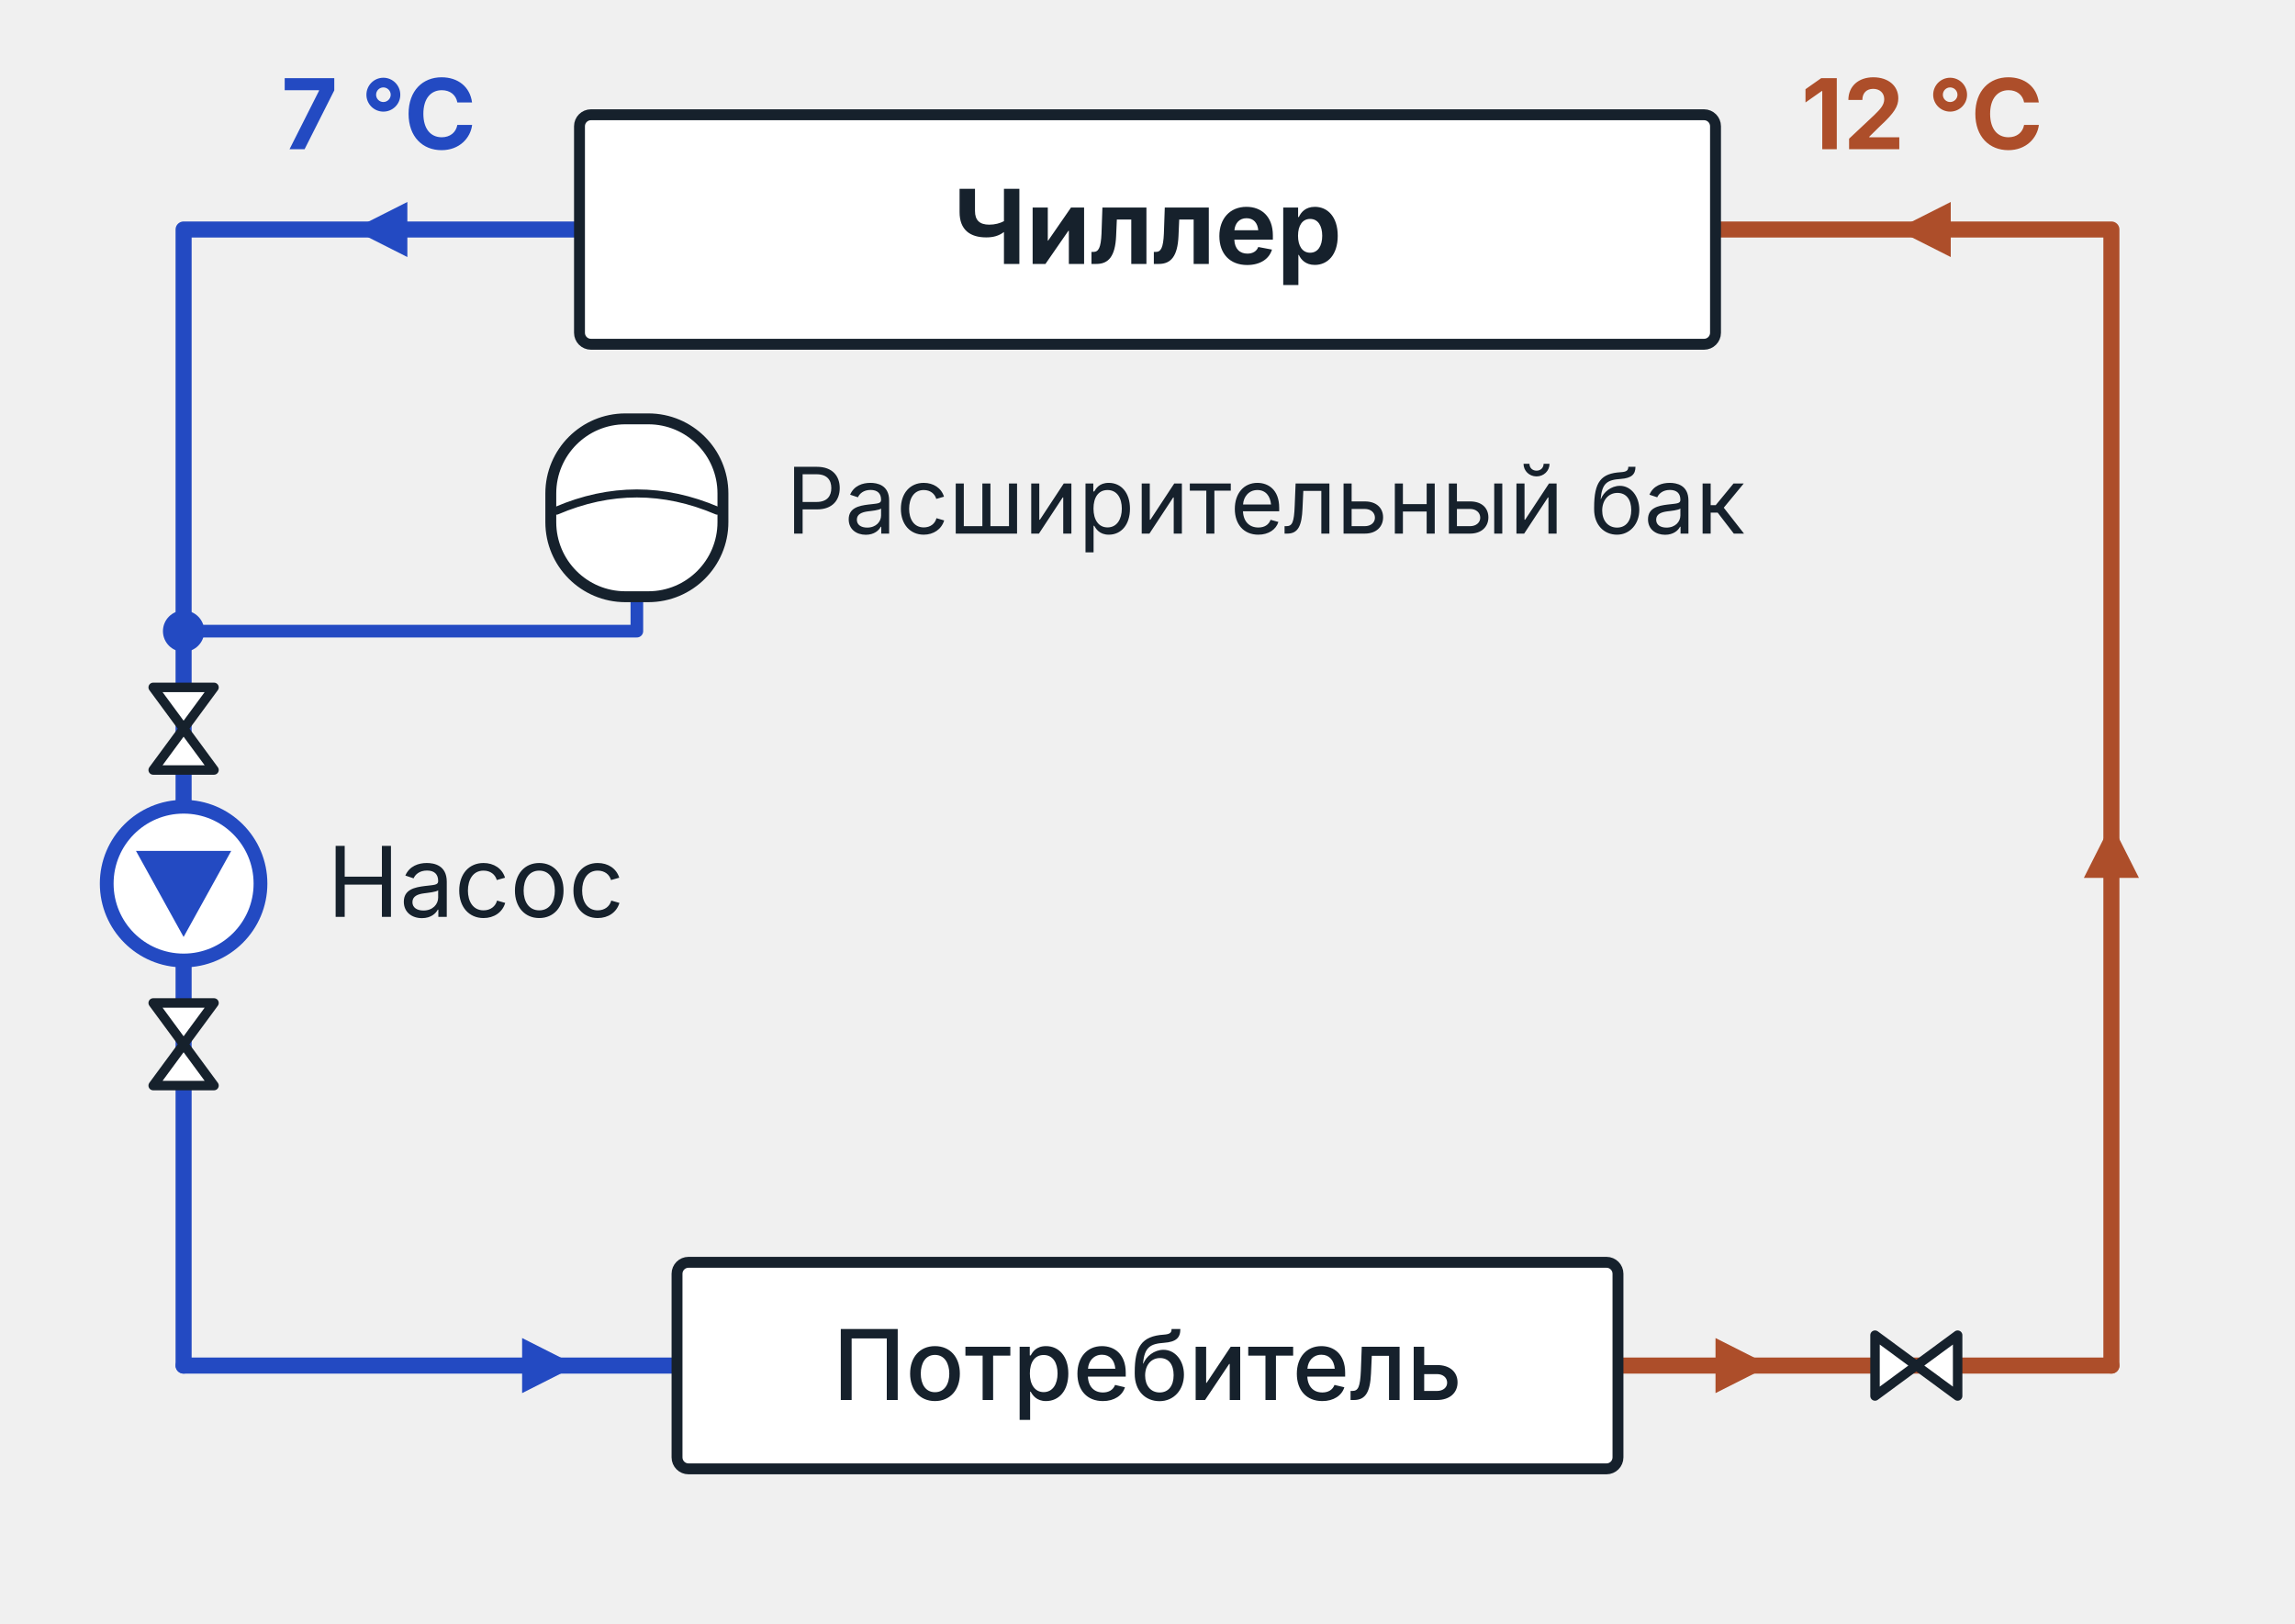
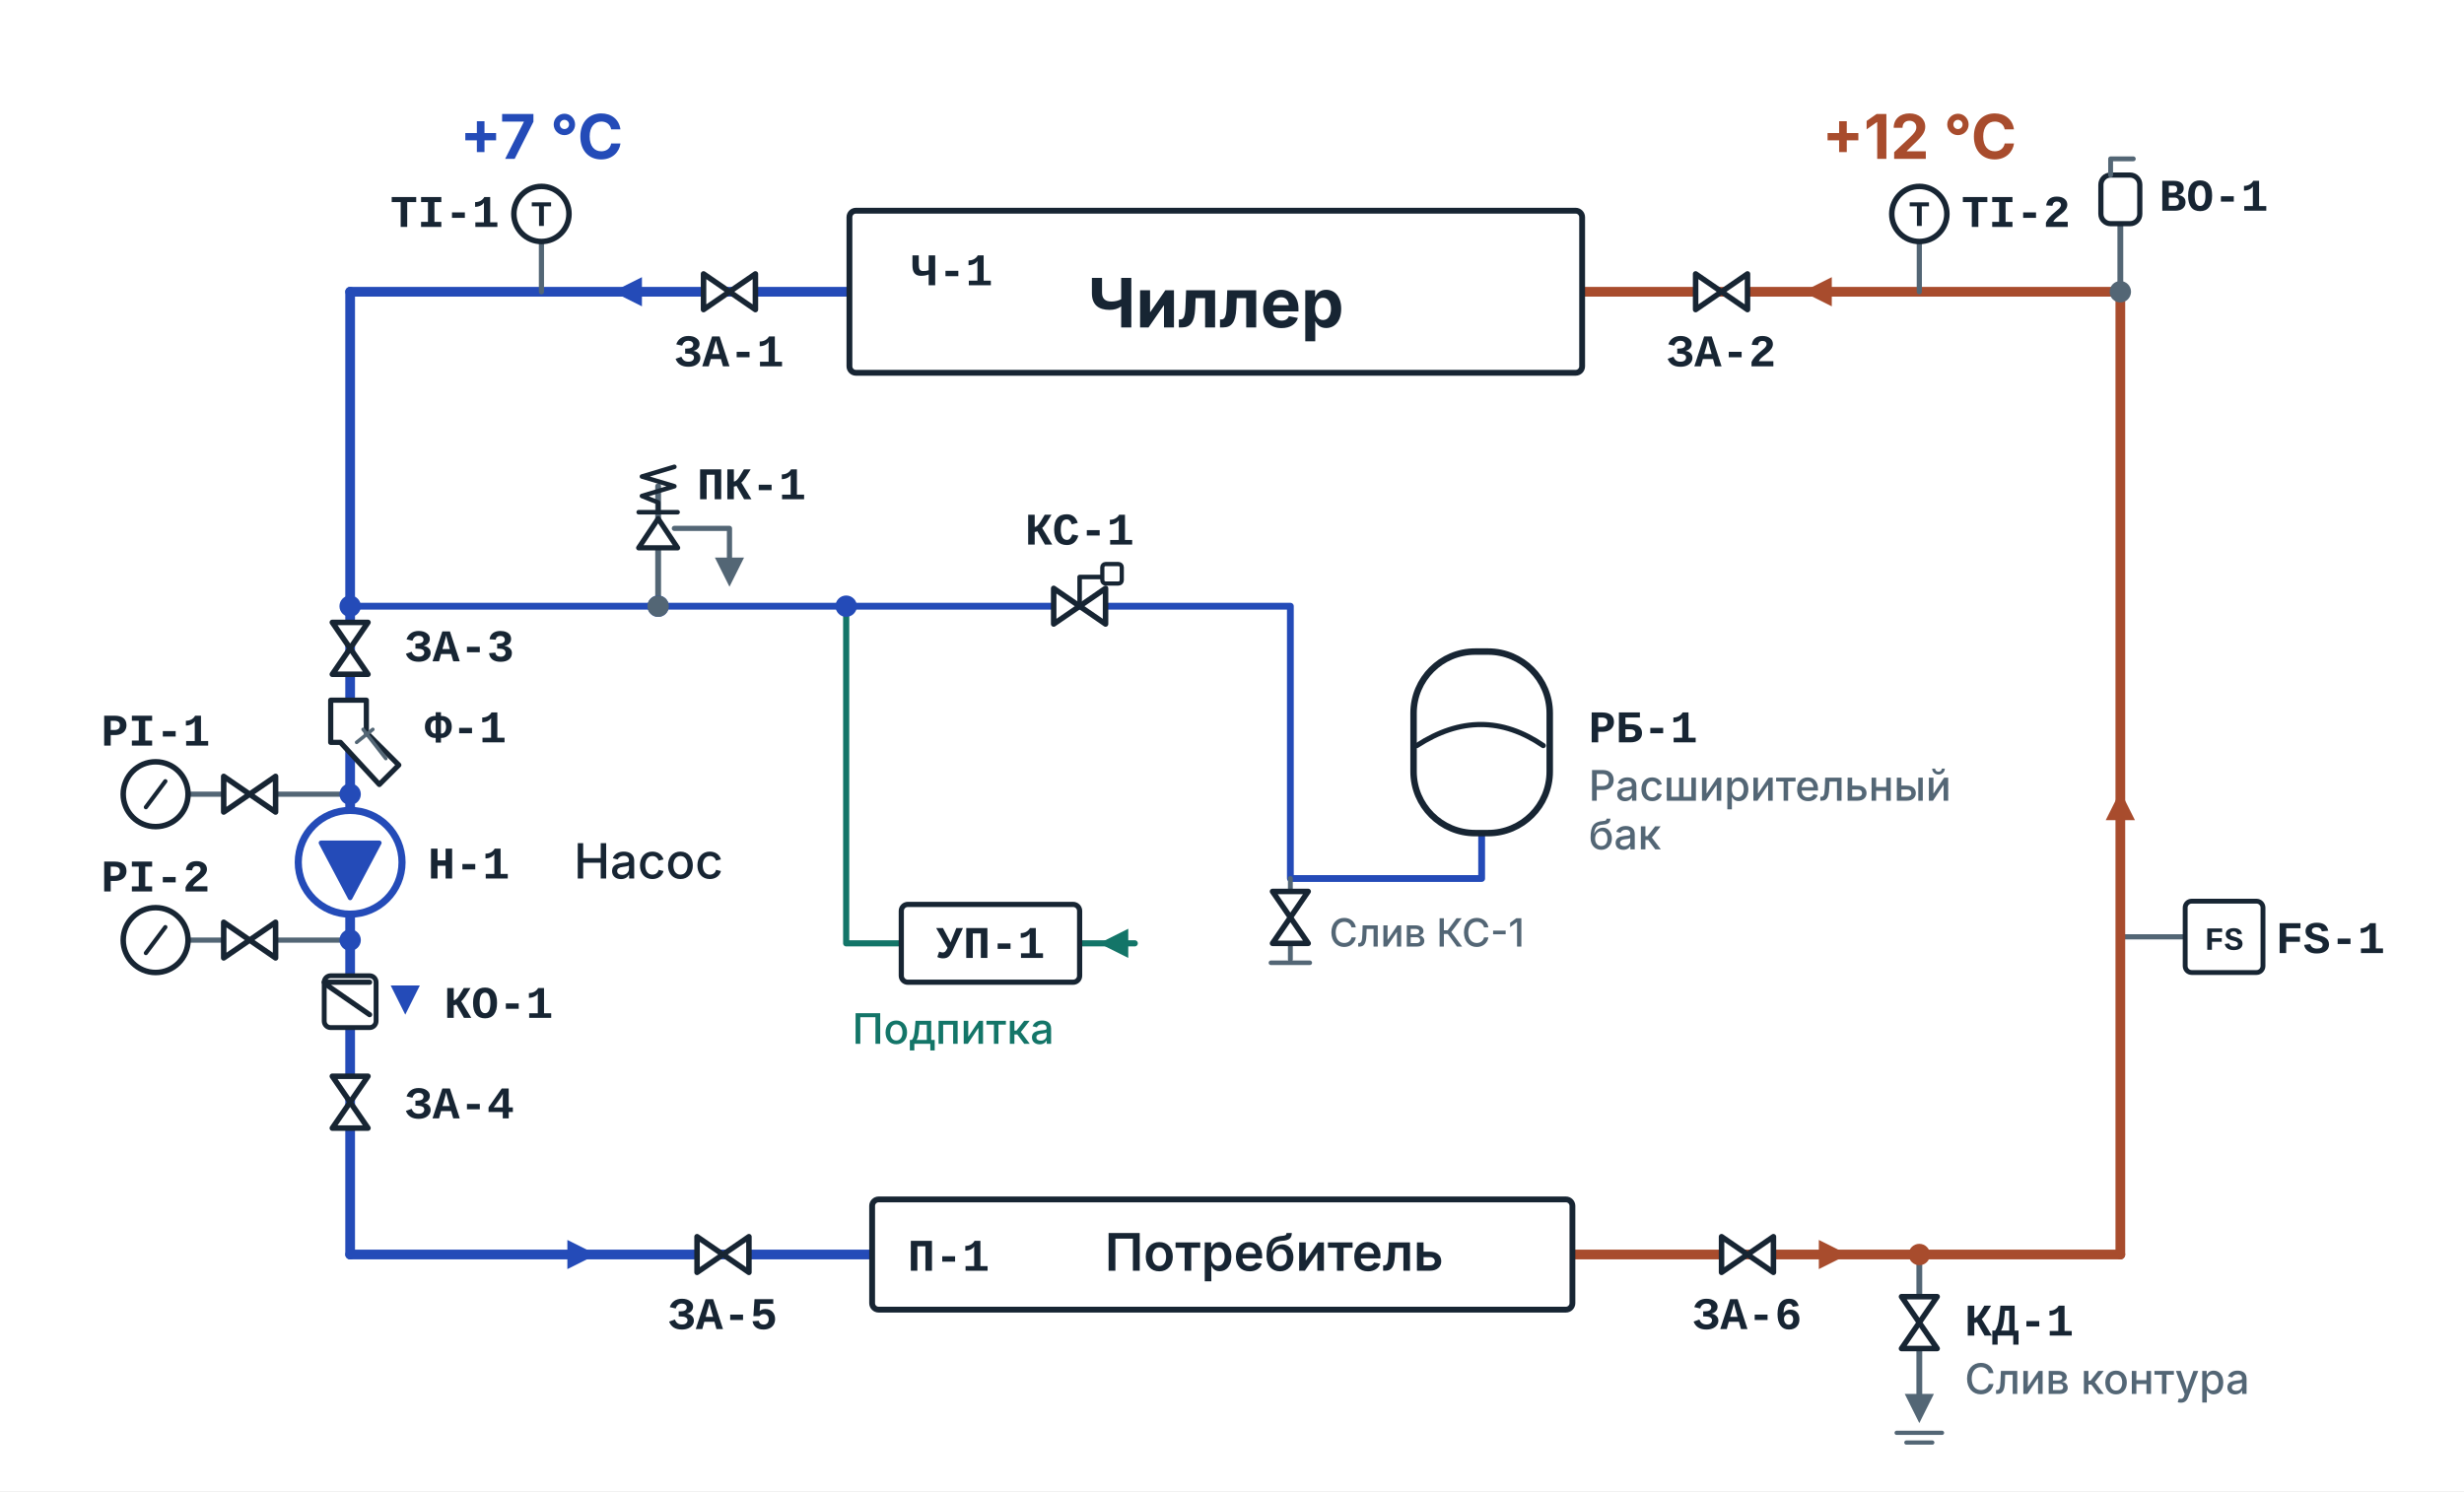
- <svg xmlns="http://www.w3.org/2000/svg" viewBox="0 0 400 283" role="img" aria-labelledby="title desc">
-   <g font-family="Inter, Arial, sans-serif" fill="#16212c">
-     <path d="M101 40 H32 V238" fill="none" stroke="#234ac2" stroke-width="2.8" stroke-linejoin="round" stroke-linecap="round" />
-     <path d="M299 40 H368 V238" fill="none" stroke="#ad4e2a" stroke-width="2.8" stroke-linejoin="round" stroke-linecap="round" />
-     <g class="source">
-       <rect x="101" y="20" width="198" height="40" rx="2" fill="#fff" stroke="#16212c" stroke-width="1.9" />
-       <text x="200" y="46" text-anchor="middle" font-size="18" font-weight="650" fill="#16212c">Чиллер</text>
+ <svg xmlns="http://www.w3.org/2000/svg" viewBox="0 0 760 460" role="img" aria-labelledby="t d">
+   <rect x="0" y="0" width="760" height="460" rx="0" fill="#fff" stroke="none" stroke-width="0" />
+   <g font-family="Inter, Arial, sans-serif" fill="#172533">
+     <path d="M262 90 H108" stroke="#244bb8" stroke-width="3" fill="none" stroke-linejoin="round" stroke-linecap="round" />
+     <path d="M488 90 H654" stroke="#a84c2d" stroke-width="3" fill="none" stroke-linejoin="round" stroke-linecap="round" />
+     <path d="M167 90 V66" stroke="#536675" stroke-width="1.6" fill="none" stroke-linejoin="round" stroke-linecap="round" />
+     <path d="M592 90 V66" stroke="#536675" stroke-width="1.6" fill="none" stroke-linejoin="round" stroke-linecap="round" />
+     <path d="M654 90 v-21" stroke="#536675" stroke-width="1.8" fill="none" stroke-linejoin="round" stroke-linecap="round" />
+     <path d="M108 187 H398 V271 H457 V257" stroke="#244bb8" stroke-width="2.1" fill="none" stroke-linejoin="round" stroke-linecap="round" />
+     <path d="M203 187 v-37" stroke="#536675" stroke-width="1.8" fill="none" stroke-linejoin="round" stroke-linecap="round" />
+     <path d="M350 291 H261 V187" stroke="#137568" stroke-width="1.9" fill="none" stroke-linejoin="round" stroke-linecap="round" />
+     <path d="M108 245 H57" stroke="#536675" stroke-width="1.6" fill="none" stroke-linejoin="round" stroke-linecap="round" />
+     <path d="M108 290 H57" stroke="#536675" stroke-width="1.6" fill="none" stroke-linejoin="round" stroke-linecap="round" />
+     <path d="M654 289 H676" stroke="#536675" stroke-width="1.6" fill="none" stroke-linejoin="round" stroke-linecap="round" />
+     <path d="M108 90 V387" stroke="#244bb8" stroke-width="3" fill="none" stroke-linejoin="round" stroke-linecap="round" />
+     <path d="M654 90 V387" stroke="#a84c2d" stroke-width="3" fill="none" stroke-linejoin="round" stroke-linecap="round" />
+     <path d="M108 387 H269" stroke="#244bb8" stroke-width="3" fill="none" stroke-linejoin="round" stroke-linecap="round" />
+     <path d="M485 387 H654" stroke="#a84c2d" stroke-width="3" fill="none" stroke-linejoin="round" stroke-linecap="round" />
+     <path d="M592 387 v48" stroke="#536675" stroke-width="1.8" fill="none" stroke-linejoin="round" stroke-linecap="round" />
+     <g data-pos="Ч-1" data-type="Ч">
+       <rect x="262" y="65" width="226" height="50" rx="2" fill="#fff" stroke="#172533" stroke-width="1.8" />
+       <text x="281" y="88" text-anchor="start" font-size="14" fill="#172533" font-weight="650" font-family="Consolas, 'Liberation Mono', monospace">Ч-1</text>
+       <text x="375" y="101" text-anchor="middle" font-size="21" fill="#172533" font-weight="650">Чиллер</text>
    </g>
-     <path class="flow" transform="translate(66 40) rotate(180)" d="M-5 -4.8 L4.5 0 L-5 4.8 Z" fill="#234ac2" />
-     <g class="temperatures">
-       <text x="66" y="26" text-anchor="middle" font-size="17" font-weight="650" fill="#234ac2">7 °C</text>
-       <text x="335" y="26" text-anchor="middle" font-size="17" font-weight="650" fill="#ad4e2a">12 °C</text>
+     <g data-pos="ЗА-1" data-type="ЗА">
+       <g transform="translate(225 90) rotate(0)">
+         <path d="M-8 -5.5 L0 0 L-8 5.5 Z M8 -5.5 L0 0 L8 5.5 Z" stroke="#172533" stroke-width="1.7" fill="#fff" stroke-linejoin="round" stroke-linecap="round" />
+       </g>
+       <text x="225" y="113" text-anchor="middle" font-size="14" fill="#172533" font-weight="650" font-family="Consolas, 'Liberation Mono', monospace">ЗА-1</text>
    </g>
-     <g class="expansion">
-       <path d="M32 110 H111 V104" fill="none" stroke="#234ac2" stroke-width="2.2" stroke-linejoin="round" stroke-linecap="round" />
-       <circle cx="32" cy="110" r="3.6" fill="#234ac2" />
-       <rect x="96" y="73" width="30" height="31" rx="13" fill="#fff" stroke="#16212c" stroke-width="1.9" />
-       <path d="M97 89 q14 -6 28 0" fill="none" stroke="#16212c" stroke-width="1.4" stroke-linejoin="round" stroke-linecap="round" />
-       <text x="137" y="93" text-anchor="start" font-size="16" font-weight="400" fill="#16212c">Расширительный бак</text>
+     <g data-pos="ЗА-2" data-type="ЗА">
+       <g transform="translate(531 90) rotate(0)">
+         <path d="M-8 -5.5 L0 0 L-8 5.5 Z M8 -5.5 L0 0 L8 5.5 Z" stroke="#172533" stroke-width="1.7" fill="#fff" stroke-linejoin="round" stroke-linecap="round" />
+       </g>
+       <text x="531" y="113" text-anchor="middle" font-size="14" fill="#172533" font-weight="650" font-family="Consolas, 'Liberation Mono', monospace">ЗА-2</text>
    </g>
-     <g class="valve">
-       <path transform="translate(32 127) rotate(90)" d="M-7.2 -5.3 L0 0 L-7.2 5.3 Z M7.2 -5.3 L0 0 L7.2 5.3 Z" fill="#fff" stroke="#16212c" stroke-width="1.65" stroke-linejoin="round" />
+     <g data-pos="TI-1" data-type="TI">
+       <circle cx="167" cy="66" r="8.5" fill="#fff" stroke="#172533" stroke-width="1.7" />
+       <text x="167" y="69.7" text-anchor="middle" font-size="10" fill="#172533" font-weight="650">T</text>
+       <text x="154" y="70" text-anchor="end" font-size="14" fill="#172533" font-weight="650" font-family="Consolas, 'Liberation Mono', monospace">TI-1</text>
+       <text x="167" y="49" text-anchor="middle" font-size="19" fill="#244bb8" font-weight="700">+7 °C</text>
    </g>
-     <g class="pump">
-       <circle cx="32" cy="154" r="13.4" fill="#fff" stroke="#234ac2" stroke-width="2.4" />
-       <path d="M23.7 148.3 h16.6 l-8.3 15 Z" fill="#234ac2" />
-       <text x="57" y="159.8" text-anchor="start" font-size="17" font-weight="400" fill="#16212c">Насос</text>
+     <g data-pos="TI-2" data-type="TI">
+       <circle cx="592" cy="66" r="8.5" fill="#fff" stroke="#172533" stroke-width="1.7" />
+       <text x="592" y="69.7" text-anchor="middle" font-size="10" fill="#172533" font-weight="650">T</text>
+       <text x="605" y="70" text-anchor="start" font-size="14" fill="#172533" font-weight="650" font-family="Consolas, 'Liberation Mono', monospace">TI-2</text>
+       <text x="592" y="49" text-anchor="middle" font-size="19" fill="#a84c2d" font-weight="700">+12 °C</text>
    </g>
-     <g class="valve">
-       <path transform="translate(32 182) rotate(90)" d="M-7.2 -5.3 L0 0 L-7.2 5.3 Z M7.2 -5.3 L0 0 L7.2 5.3 Z" fill="#fff" stroke="#16212c" stroke-width="1.65" stroke-linejoin="round" />
+     <path transform="translate(193 90) rotate(180)" d="M-5 -4.5 L4 0 L-5 4.5 Z" fill="#244bb8" />
+     <path transform="translate(560 90) rotate(180)" d="M-5 -4.5 L4 0 L-5 4.5 Z" fill="#a84c2d" />
+     <circle cx="654" cy="90" r="3.3" fill="#536675" stroke="#536675" stroke-width="0" />
+     <g data-pos="ВО-1" data-type="ВО">
+       <rect x="648" y="54" width="12" height="15" rx="3" fill="#fff" stroke="#172533" stroke-width="1.6" />
+       <path d="M651 54 v-5 h7" stroke="#536675" stroke-width="1.5" fill="none" stroke-linejoin="round" stroke-linecap="round" />
+       <text x="666" y="65" text-anchor="start" font-size="14" fill="#172533" font-weight="650" font-family="Consolas, 'Liberation Mono', monospace">ВО-1</text>
    </g>
-     <path class="flow" transform="translate(368 148) rotate(270)" d="M-5 -4.8 L4.5 0 L-5 4.8 Z" fill="#ad4e2a" />
-     <path class="flow" transform="translate(335 40) rotate(180)" d="M-5 -4.8 L4.5 0 L-5 4.8 Z" fill="#ad4e2a" />
-     <path d="M32 238 H118" fill="none" stroke="#234ac2" stroke-width="2.8" stroke-linejoin="round" stroke-linecap="round" />
-     <path d="M282 238 H368" fill="none" stroke="#ad4e2a" stroke-width="2.8" stroke-linejoin="round" stroke-linecap="round" />
-     <path class="flow" transform="translate(96 238) rotate(0)" d="M-5 -4.8 L4.5 0 L-5 4.8 Z" fill="#234ac2" />
-     <path class="flow" transform="translate(304 238) rotate(0)" d="M-5 -4.8 L4.5 0 L-5 4.8 Z" fill="#ad4e2a" />
-     <g class="valve">
-       <path transform="translate(334 238) rotate(0)" d="M-7.2 -5.3 L0 0 L-7.2 5.3 Z M7.2 -5.3 L0 0 L7.2 5.3 Z" fill="#fff" stroke="#16212c" stroke-width="1.65" stroke-linejoin="round" />
+     <circle cx="108" cy="187" r="3.3" fill="#244bb8" stroke="#244bb8" stroke-width="0" />
+     <circle cx="203" cy="187" r="3.3" fill="#244bb8" stroke="#244bb8" stroke-width="0" />
+     <circle cx="261" cy="187" r="3.3" fill="#244bb8" stroke="#244bb8" stroke-width="0" />
+     <circle cx="203" cy="187" r="3.3" fill="#536675" stroke="#536675" stroke-width="0" />
+     <g data-pos="ПК-1" data-type="ПК">
+       <path d="M197 169 l6 -9 6 9 Z" stroke="#172533" stroke-width="1.6" fill="#fff" stroke-linejoin="round" stroke-linecap="round" />
+       <path d="M197 158 h12 m-6 0 v-3 l-5 -2 10 -3 -10 -3 10 -3" stroke="#172533" stroke-width="1.4" fill="none" stroke-linejoin="round" stroke-linecap="round" />
+       <path d="M208 163 h17 v12" stroke="#536675" stroke-width="1.6" fill="none" stroke-linejoin="round" stroke-linecap="round" />
+       <path transform="translate(225 177) rotate(90)" d="M-5 -4.5 L4 0 L-5 4.5 Z" fill="#536675" />
+       <text x="215" y="154" text-anchor="start" font-size="14" fill="#172533" font-weight="650" font-family="Consolas, 'Liberation Mono', monospace">ПК-1</text>
    </g>
-     <g class="consumer">
-       <rect x="118" y="220" width="164" height="36" rx="2" fill="#fff" stroke="#16212c" stroke-width="1.9" />
-       <text x="200" y="244" text-anchor="middle" font-size="17" font-weight="550" fill="#16212c">Потребитель</text>
+     <g data-pos="КС-1" data-type="КС">
+       <g transform="translate(333 187) rotate(0)">
+         <path d="M-8 -5.5 L0 0 L-8 5.5 Z M8 -5.5 L0 0 L8 5.5 Z" stroke="#172533" stroke-width="1.7" fill="#fff" stroke-linejoin="round" stroke-linecap="round" />
+       </g>
+       <path d="M333 187 v-9 h10" stroke="#172533" stroke-width="1.4" fill="none" stroke-linejoin="round" stroke-linecap="round" />
+       <rect x="340" y="174" width="6" height="6" rx="1" fill="#fff" stroke="#172533" stroke-width="1.3" />
+       <text x="333" y="168" text-anchor="middle" font-size="14" fill="#172533" font-weight="650" font-family="Consolas, 'Liberation Mono', monospace">КС-1</text>
+       <path d="M398 271 v25" stroke="#536675" stroke-width="1.5" fill="none" stroke-linejoin="round" stroke-linecap="round" />
+       <g transform="translate(398 283) rotate(90)">
+         <path d="M-8 -5.5 L0 0 L-8 5.5 Z M8 -5.5 L0 0 L8 5.5 Z" stroke="#172533" stroke-width="1.7" fill="#fff" stroke-linejoin="round" stroke-linecap="round" />
+       </g>
+       <path d="M392 297 h12" stroke="#536675" stroke-width="1.4" fill="none" stroke-linejoin="round" stroke-linecap="round" />
+       <text x="410" y="292" text-anchor="start" font-size="12" fill="#536675" font-weight="450">Слив КС-1</text>
+     </g>
+     <g data-pos="РБ-1" data-type="РБ">
+       <rect x="436" y="201" width="42" height="56" rx="19" fill="#fff" stroke="#172533" stroke-width="2" />
+       <path d="M437 230 q20 -13 39 0" stroke="#172533" stroke-width="1.6" fill="none" stroke-linejoin="round" stroke-linecap="round" />
+       <text x="490" y="229" text-anchor="start" font-size="14" fill="#172533" font-weight="650" font-family="Consolas, 'Liberation Mono', monospace">РБ-1</text>
+       <text x="490" y="247" text-anchor="start" font-size="13" fill="#536675" font-weight="450">Расширительный</text>
+       <text x="490" y="262" text-anchor="start" font-size="13" fill="#536675" font-weight="450">бак</text>
+     </g>
+     <g data-pos="УП-1" data-type="УП">
+       <rect x="278" y="279" width="55" height="24" rx="2" fill="#fff" stroke="#172533" stroke-width="1.6" />
+       <text x="305.5" y="295.5" text-anchor="middle" font-size="14" fill="#172533" font-weight="650" font-family="Consolas, 'Liberation Mono', monospace">УП-1</text>
+       <path transform="translate(343 291) rotate(180)" d="M-5 -4.5 L4 0 L-5 4.5 Z" fill="#137568" />
+       <text x="294" y="322" text-anchor="middle" font-size="13" fill="#137568" font-weight="450">Подпитка</text>
+     </g>
+     <g data-pos="ЗА-3" data-type="ЗА">
+       <g transform="translate(108 200) rotate(90)">
+         <path d="M-8 -5.5 L0 0 L-8 5.5 Z M8 -5.5 L0 0 L8 5.5 Z" stroke="#172533" stroke-width="1.7" fill="#fff" stroke-linejoin="round" stroke-linecap="round" />
+       </g>
+       <text x="125" y="204" text-anchor="start" font-size="14" fill="#172533" font-weight="650" font-family="Consolas, 'Liberation Mono', monospace">ЗА-3</text>
+     </g>
+     <g data-pos="Ф-1" data-type="Ф">
+       <path d="M102 216 L113 216 L113 226 L123 236 l-6 6 -12 -13 h-3 Z" stroke="#172533" stroke-width="1.6" fill="#fff" stroke-linejoin="round" stroke-linecap="round" />
+       <path d="M112 225 l7 9 m-9 -5 5 -4" stroke="#536675" stroke-width="1.1" fill="none" stroke-linejoin="round" stroke-linecap="round" />
+       <text x="131" y="229" text-anchor="start" font-size="14" fill="#172533" font-weight="650" font-family="Consolas, 'Liberation Mono', monospace">Ф-1</text>
+     </g>
+     <g data-pos="Н-1" data-type="Н">
+       <circle cx="108" cy="266" r="16" fill="#fff" stroke="#244bb8" stroke-width="2.2" />
+       <path d="M99 260 h18 l-9 17 Z" stroke="#244bb8" stroke-width="1.4" fill="#244bb8" stroke-linejoin="round" stroke-linecap="round" />
+       <text x="132" y="271" text-anchor="start" font-size="14" fill="#172533" font-weight="650" font-family="Consolas, 'Liberation Mono', monospace">Н-1</text>
+       <text x="177" y="271" text-anchor="start" font-size="15" fill="#172533" font-weight="450">Насос</text>
+     </g>
+     <circle cx="108" cy="245" r="3.3" fill="#244bb8" stroke="#244bb8" stroke-width="0" />
+     <g data-pos="PI-1" data-type="PI">
+       <circle cx="48" cy="245" r="10" fill="#fff" stroke="#172533" stroke-width="1.7" />
+       <path d="M45 249 l6 -8" stroke="#172533" stroke-width="1.3" fill="none" stroke-linejoin="round" stroke-linecap="round" />
+       <g transform="translate(77 245) rotate(0)">
+         <path d="M-8 -5.5 L0 0 L-8 5.5 Z M8 -5.5 L0 0 L8 5.5 Z" stroke="#172533" stroke-width="1.7" fill="#fff" stroke-linejoin="round" stroke-linecap="round" />
+       </g>
+       <text x="48" y="230" text-anchor="middle" font-size="14" fill="#172533" font-weight="650" font-family="Consolas, 'Liberation Mono', monospace">PI-1</text>
+     </g>
+     <circle cx="108" cy="290" r="3.3" fill="#244bb8" stroke="#244bb8" stroke-width="0" />
+     <g data-pos="PI-2" data-type="PI">
+       <circle cx="48" cy="290" r="10" fill="#fff" stroke="#172533" stroke-width="1.7" />
+       <path d="M45 294 l6 -8" stroke="#172533" stroke-width="1.3" fill="none" stroke-linejoin="round" stroke-linecap="round" />
+       <g transform="translate(77 290) rotate(0)">
+         <path d="M-8 -5.5 L0 0 L-8 5.5 Z M8 -5.5 L0 0 L8 5.5 Z" stroke="#172533" stroke-width="1.7" fill="#fff" stroke-linejoin="round" stroke-linecap="round" />
+       </g>
+       <text x="48" y="275" text-anchor="middle" font-size="14" fill="#172533" font-weight="650" font-family="Consolas, 'Liberation Mono', monospace">PI-2</text>
+     </g>
+     <g data-pos="КО-1" data-type="КО">
+       <rect x="100" y="301" width="16" height="16" rx="2" fill="#fff" stroke="#172533" stroke-width="1.5" />
+       <path d="M101 304 l13 9 m-14 -10 h14" stroke="#172533" stroke-width="1.6" fill="none" stroke-linejoin="round" stroke-linecap="round" />
+       <path transform="translate(125 309) rotate(90)" d="M-5 -4.5 L4 0 L-5 4.5 Z" fill="#244bb8" />
+       <text x="137" y="314" text-anchor="start" font-size="14" fill="#172533" font-weight="650" font-family="Consolas, 'Liberation Mono', monospace">КО-1</text>
+     </g>
+     <g data-pos="ЗА-4" data-type="ЗА">
+       <g transform="translate(108 340) rotate(90)">
+         <path d="M-8 -5.5 L0 0 L-8 5.5 Z M8 -5.5 L0 0 L8 5.5 Z" stroke="#172533" stroke-width="1.7" fill="#fff" stroke-linejoin="round" stroke-linecap="round" />
+       </g>
+       <text x="125" y="345" text-anchor="start" font-size="14" fill="#172533" font-weight="650" font-family="Consolas, 'Liberation Mono', monospace">ЗА-4</text>
+     </g>
+     <path transform="translate(654 248) rotate(270)" d="M-5 -4.5 L4 0 L-5 4.5 Z" fill="#a84c2d" />
+     <g data-pos="FS-1" data-type="FS">
+       <rect x="674" y="278" width="24" height="22" rx="2" fill="#fff" stroke="#172533" stroke-width="1.5" />
+       <text x="686" y="293" text-anchor="middle" font-size="10" fill="#172533" font-weight="650" font-family="Consolas, 'Liberation Mono', monospace">FS</text>
+       <text x="702" y="294" text-anchor="start" font-size="14" fill="#172533" font-weight="650" font-family="Consolas, 'Liberation Mono', monospace">FS-1</text>
+     </g>
+     <g data-pos="П-1" data-type="П">
+       <rect x="269" y="370" width="216" height="34" rx="2" fill="#fff" stroke="#172533" stroke-width="1.8" />
+       <text x="280" y="392" text-anchor="start" font-size="14" fill="#172533" font-weight="650" font-family="Consolas, 'Liberation Mono', monospace">П-1</text>
+       <text x="393" y="392" text-anchor="middle" font-size="16" fill="#172533" font-weight="600">Потребитель</text>
+     </g>
+     <g data-pos="ЗА-5" data-type="ЗА">
+       <g transform="translate(223 387) rotate(0)">
+         <path d="M-8 -5.5 L0 0 L-8 5.5 Z M8 -5.5 L0 0 L8 5.5 Z" stroke="#172533" stroke-width="1.7" fill="#fff" stroke-linejoin="round" stroke-linecap="round" />
+       </g>
+       <text x="223" y="410" text-anchor="middle" font-size="14" fill="#172533" font-weight="650" font-family="Consolas, 'Liberation Mono', monospace">ЗА-5</text>
+     </g>
+     <g data-pos="ЗА-6" data-type="ЗА">
+       <g transform="translate(539 387) rotate(0)">
+         <path d="M-8 -5.5 L0 0 L-8 5.5 Z M8 -5.5 L0 0 L8 5.5 Z" stroke="#172533" stroke-width="1.7" fill="#fff" stroke-linejoin="round" stroke-linecap="round" />
+       </g>
+       <text x="539" y="410" text-anchor="middle" font-size="14" fill="#172533" font-weight="650" font-family="Consolas, 'Liberation Mono', monospace">ЗА-6</text>
+     </g>
+     <path transform="translate(180 387) rotate(0)" d="M-5 -4.5 L4 0 L-5 4.5 Z" fill="#244bb8" />
+     <path transform="translate(566 387) rotate(0)" d="M-5 -4.5 L4 0 L-5 4.5 Z" fill="#a84c2d" />
+     <circle cx="592" cy="387" r="3.3" fill="#a84c2d" stroke="#a84c2d" stroke-width="0" />
+     <g data-pos="КД-1" data-type="КД">
+       <g transform="translate(592 408) rotate(90)">
+         <path d="M-8 -5.5 L0 0 L-8 5.5 Z M8 -5.5 L0 0 L8 5.5 Z" stroke="#172533" stroke-width="1.7" fill="#fff" stroke-linejoin="round" stroke-linecap="round" />
+       </g>
+       <path transform="translate(592 435) rotate(90)" d="M-5 -4.5 L4 0 L-5 4.5 Z" fill="#536675" />
+       <path d="M585 442 h14 m-11 3 h8" stroke="#536675" stroke-width="1.3" fill="none" stroke-linejoin="round" stroke-linecap="round" />
+       <text x="606" y="412" text-anchor="start" font-size="14" fill="#172533" font-weight="650" font-family="Consolas, 'Liberation Mono', monospace">КД-1</text>
+       <text x="606" y="430" text-anchor="start" font-size="13" fill="#536675" font-weight="450">Слив контура</text>
    </g>
  </g>
</svg>
